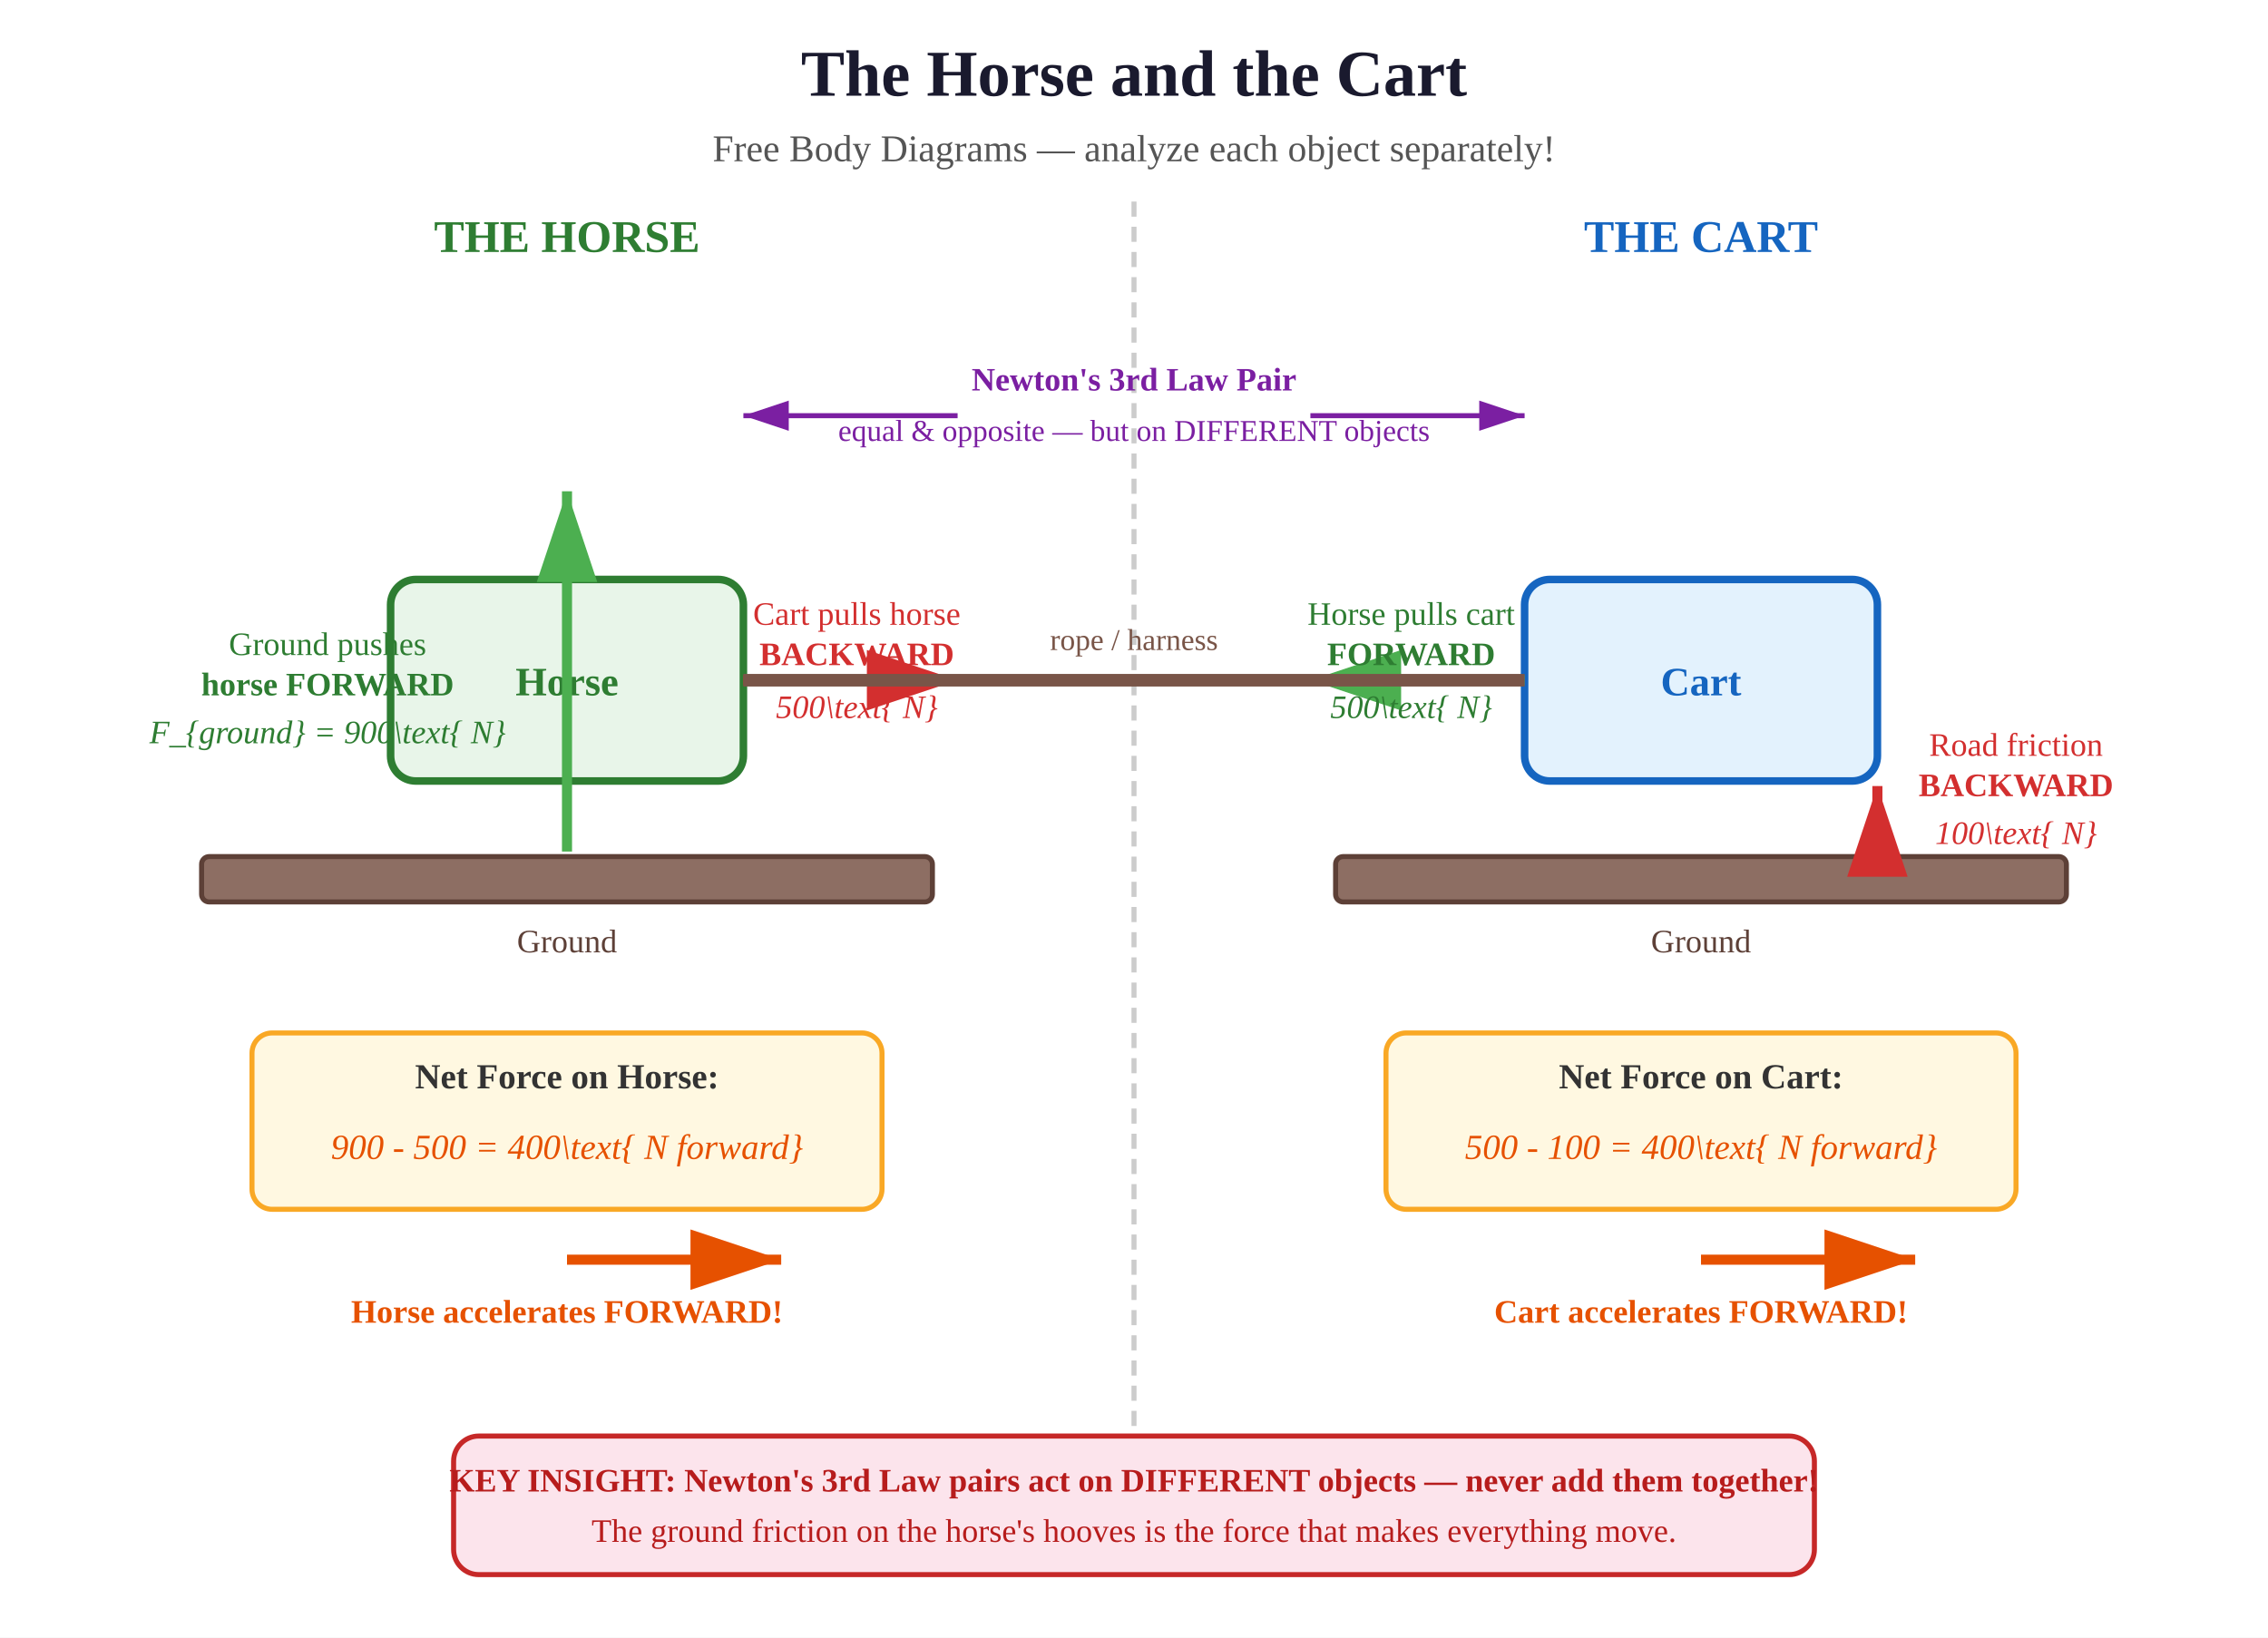
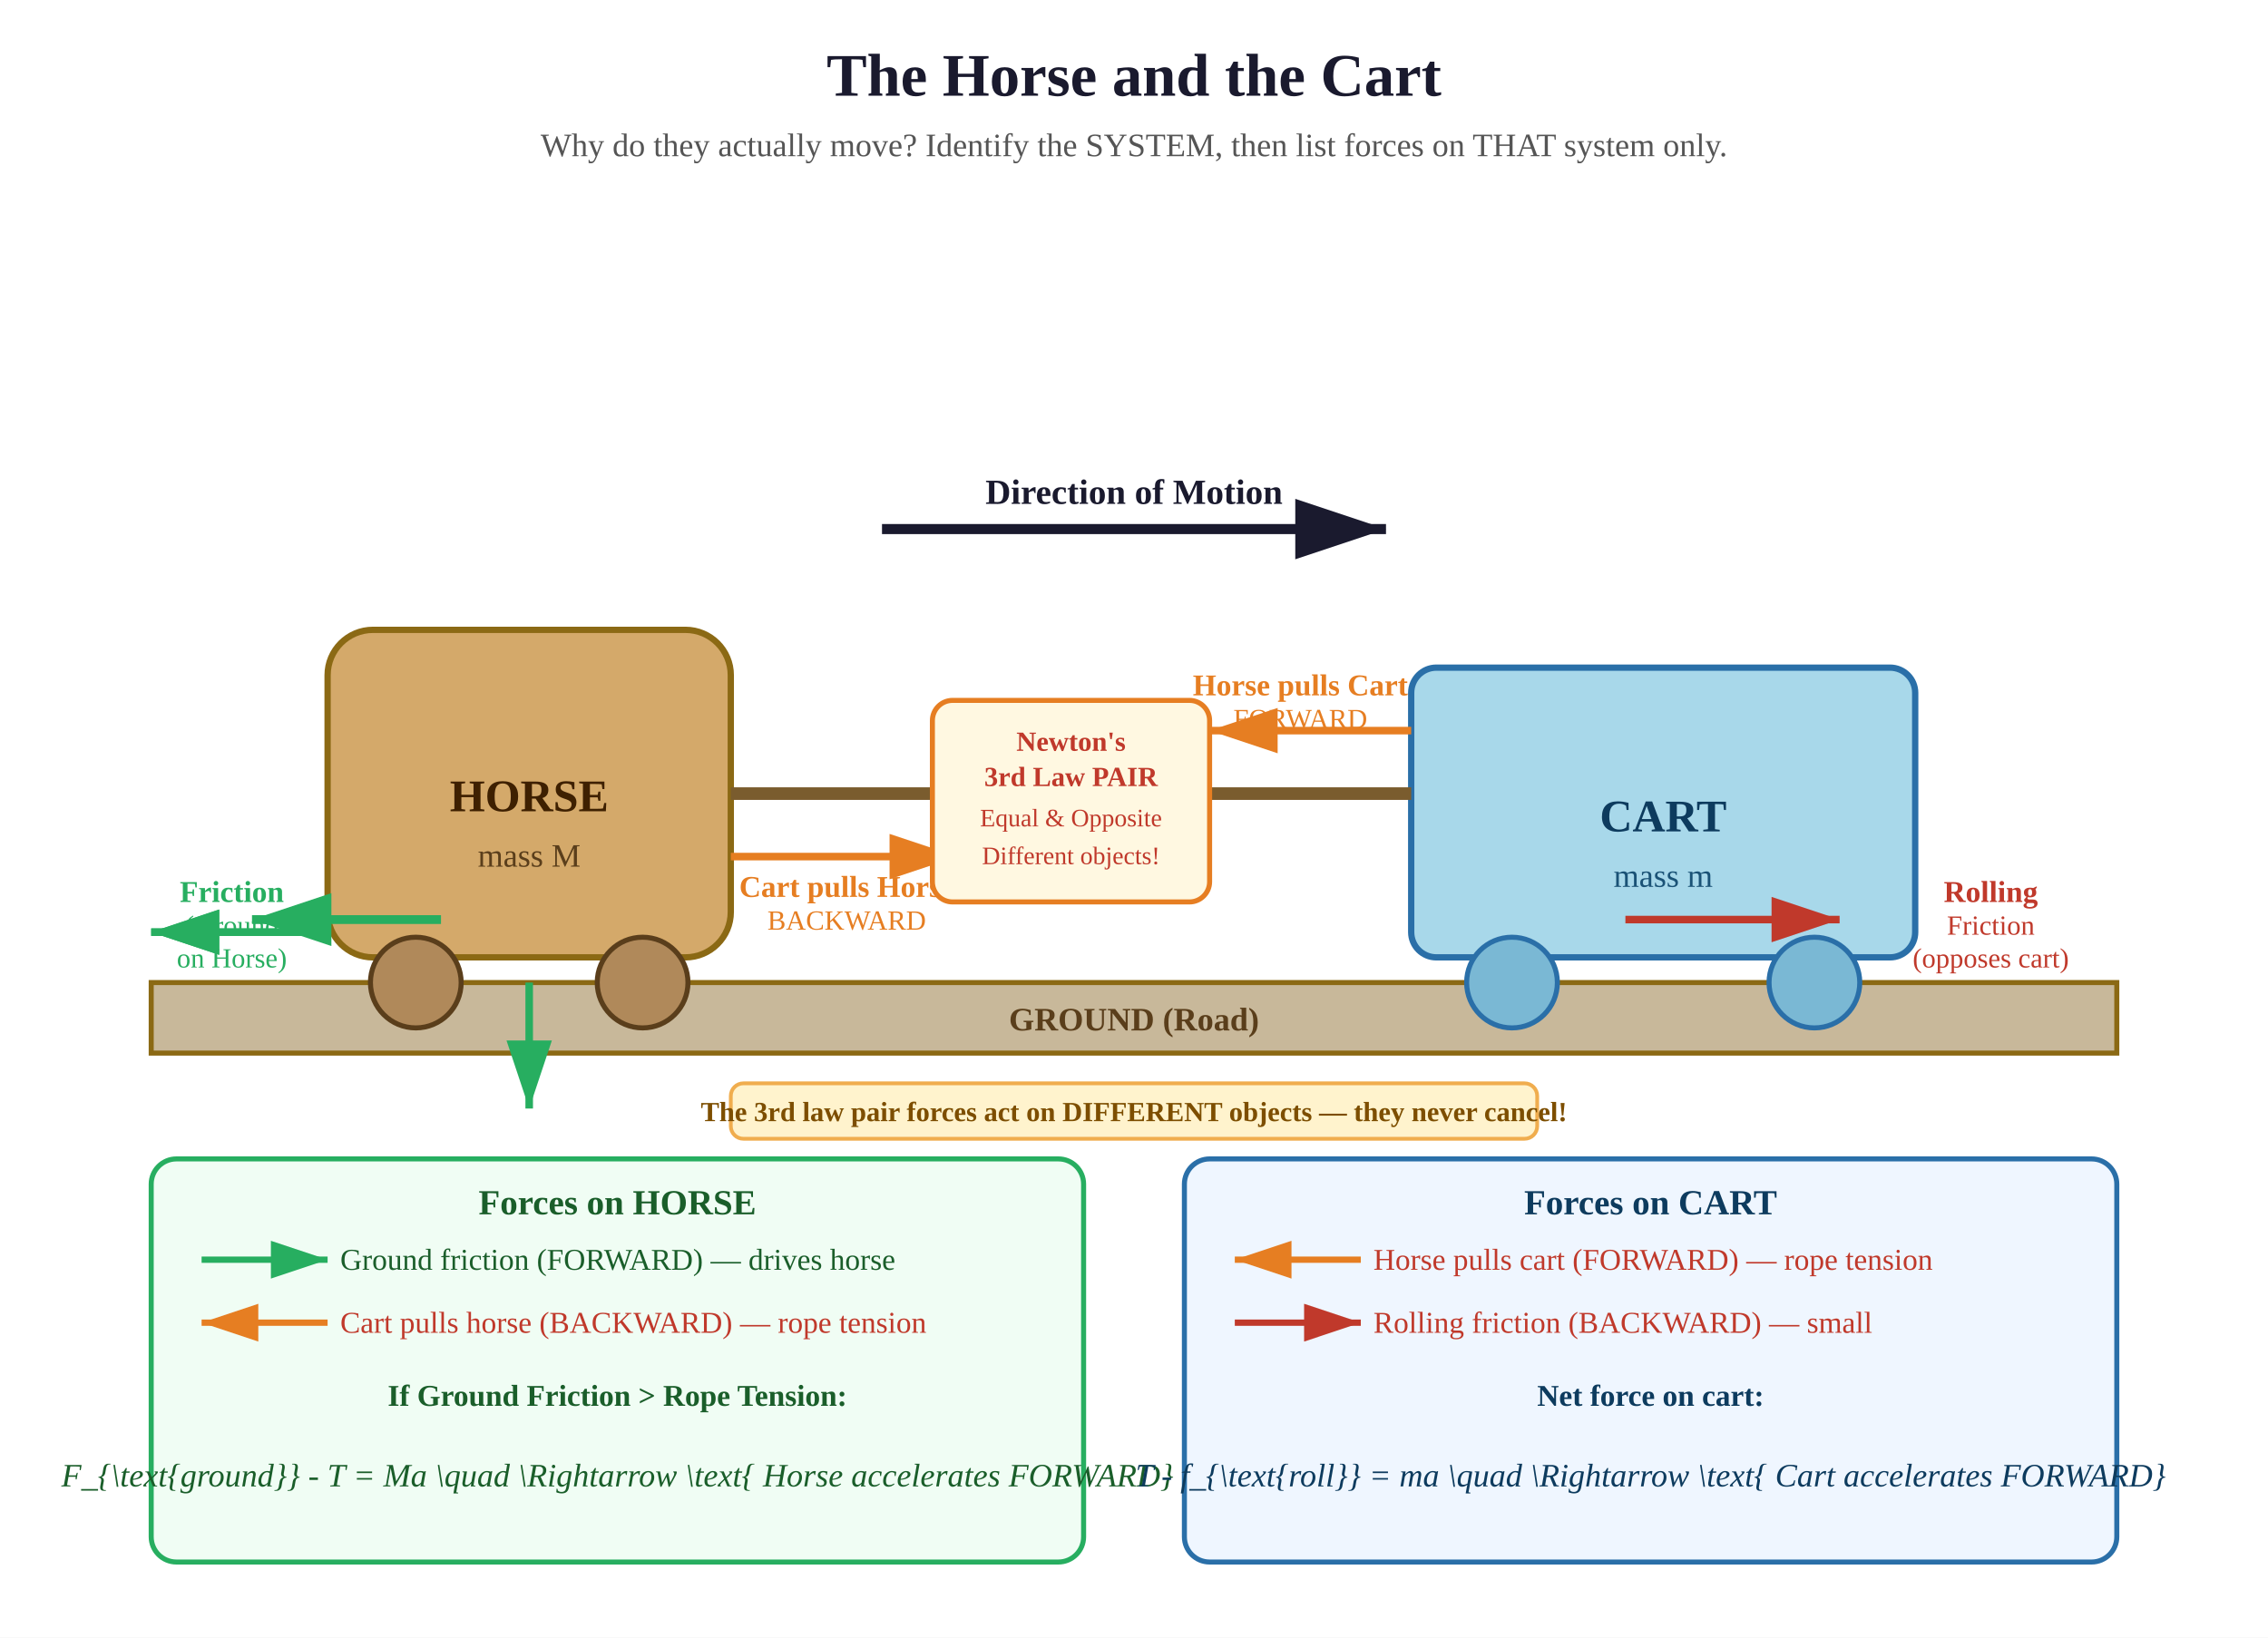
<svg xmlns="http://www.w3.org/2000/svg" width="900" height="650" viewBox="0 0 900 650">
  <rect x="0" y="0" width="900" height="650" fill="#ffffff" />
-   <text id="hc_title" x="450" y="38" font-size="26" fill="#1a1a2e" text-anchor="middle" font-weight="bold">The Horse and the Cart</text>
-   <text id="hc_subtitle" x="450" y="64" font-size="15" fill="#555" text-anchor="middle" font-weight="normal">Free Body Diagrams — analyze each object separately!</text>
-   <line id="hc_divider" x1="450" y1="80" x2="450" y2="620" stroke="#ccc" stroke-width="2" stroke-dasharray="6,4" />
-   <text id="hc_horse_label" x="225" y="100" font-size="18" fill="#2e7d32" text-anchor="middle" font-weight="bold">THE HORSE</text>
-   <text id="hc_cart_label" x="675" y="100" font-size="18" fill="#1565c0" text-anchor="middle" font-weight="bold">THE CART</text>
-   <rect id="hc_horse_body" x="155" y="230" width="140" height="80" rx="10" fill="#e8f5e9" stroke="#2e7d32" stroke-width="3" />
-   <text id="hc_horse_body_label" x="225" y="276" font-size="16" fill="#2e7d32" text-anchor="middle" font-weight="bold">Horse</text>
-   <rect id="hc_horse_ground" x="80" y="340" width="290" height="18" rx="3" fill="#8d6e63" stroke="#5d4037" stroke-width="2" />
-   <text id="hc_horse_ground_label" x="225" y="378" font-size="13" fill="#5d4037" text-anchor="middle" font-weight="normal">Ground</text>
+   <text id="hc_title" x="450" y="38" font-size="24" fill="#1a1a2e" text-anchor="middle" font-weight="bold">The Horse and the Cart</text>
+   <text id="hc_subtitle" x="450" y="62" font-size="13" fill="#555" text-anchor="middle" font-weight="normal">Why do they actually move? Identify the SYSTEM, then list forces on THAT system only.</text>
+   <rect id="hc_ground" x="60" y="390" width="780" height="28" rx="0" fill="#c8b89a" stroke="#8B6914" stroke-width="2" />
+   <text id="hc_ground_label" x="450" y="409" font-size="13" fill="#5a3e1b" text-anchor="middle" font-weight="bold">GROUND (Road)</text>
+   <line id="hc_ground_hatch1" x1="60" y1="418" x2="840" y2="418" stroke="#8B6914" stroke-width="1" stroke-dasharray="8,6" />
+   <rect id="hc_horse_body" x="130" y="250" width="160" height="130" rx="18" fill="#d4a96a" stroke="#8B6914" stroke-width="2.5" />
+   <text id="hc_horse_label" x="210" y="322" font-size="18" fill="#3e2000" text-anchor="middle" font-weight="bold">HORSE</text>
+   <text id="hc_horse_mass" x="210" y="344" font-size="13" fill="#5a3e1b" text-anchor="middle" font-weight="normal">mass M</text>
+   <circle id="hc_horse_wheel1" cx="165" cy="390" r="18" fill="#b0895a" stroke="#5a3e1b" stroke-width="2" stroke-dasharray="" />
+   <circle id="hc_horse_wheel2" cx="255" cy="390" r="18" fill="#b0895a" stroke="#5a3e1b" stroke-width="2" stroke-dasharray="" />
+   <rect id="hc_cart_body" x="560" y="265" width="200" height="115" rx="10" fill="#a8d8ea" stroke="#2a6fa8" stroke-width="2.5" />
+   <text id="hc_cart_label" x="660" y="330" font-size="18" fill="#0d3b5e" text-anchor="middle" font-weight="bold">CART</text>
+   <text id="hc_cart_mass" x="660" y="352" font-size="13" fill="#1a5276" text-anchor="middle" font-weight="normal">mass m</text>
+   <circle id="hc_cart_wheel1" cx="600" cy="390" r="18" fill="#7ab8d4" stroke="#2a6fa8" stroke-width="2" stroke-dasharray="" />
+   <circle id="hc_cart_wheel2" cx="720" cy="390" r="18" fill="#7ab8d4" stroke="#2a6fa8" stroke-width="2" stroke-dasharray="" />
+   <line id="hc_rope" x1="290" y1="315" x2="560" y2="315" stroke="#7a5c2e" stroke-width="5" stroke-dasharray="" />
+   <text id="hc_rope_label" x="425" y="305" font-size="12" fill="#5a3e1b" text-anchor="middle" font-weight="normal">rope / harness</text>
  <defs>
-     <marker id="arrowhead_hc_ground_push" markerWidth="10" markerHeight="10" refX="9" refY="3" orient="auto" markerUnits="strokeWidth">
-       <path d="M0,0 L0,6 L9,3 z" fill="#4CAF50" />
+     <marker id="arrowhead_hc_horse_on_cart" markerWidth="10" markerHeight="10" refX="9" refY="3" orient="auto" markerUnits="strokeWidth">
+       <path d="M0,0 L0,6 L9,3 z" fill="#e67e22" />
    </marker>
  </defs>
-   <line id="hc_ground_push" x1="225" y1="338" x2="225" y2="195" stroke="#4CAF50" stroke-width="4" marker-end="url(#arrowhead_hc_ground_push)" />
-   <text id="hc_ground_push_label" x="130" y="260" font-size="13" fill="#2e7d32" text-anchor="middle" font-weight="normal">Ground pushes</text>
-   <text id="hc_ground_push_label2" x="130" y="276" font-size="13" fill="#2e7d32" text-anchor="middle" font-weight="bold">horse FORWARD</text>
-   <text id="hc_ground_push_val" x="130" y="295" font-size="13" fill="#2e7d32" font-style="italic" text-anchor="middle">F_{ground} = 900\text{ N}</text>
+   <line id="hc_horse_on_cart" x1="560" y1="290" x2="480" y2="290" stroke="#e67e22" stroke-width="3" marker-end="url(#arrowhead_hc_horse_on_cart)" />
+   <text id="hc_horse_on_cart_label1" x="516" y="276" font-size="12" fill="#e67e22" text-anchor="middle" font-weight="bold">Horse pulls Cart</text>
+   <text id="hc_horse_on_cart_label2" x="516" y="289" font-size="11" fill="#e67e22" text-anchor="middle" font-weight="normal">FORWARD</text>
  <defs>
-     <marker id="arrowhead_hc_cart_pull" markerWidth="10" markerHeight="10" refX="9" refY="3" orient="auto" markerUnits="strokeWidth">
-       <path d="M0,0 L0,6 L9,3 z" fill="#D32F2F" />
+     <marker id="arrowhead_hc_cart_on_horse" markerWidth="10" markerHeight="10" refX="9" refY="3" orient="auto" markerUnits="strokeWidth">
+       <path d="M0,0 L0,6 L9,3 z" fill="#e67e22" />
    </marker>
  </defs>
-   <line id="hc_cart_pull" x1="295" y1="270" x2="380" y2="270" stroke="#D32F2F" stroke-width="4" marker-end="url(#arrowhead_hc_cart_pull)" />
-   <text id="hc_cart_pull_label" x="340" y="248" font-size="13" fill="#D32F2F" text-anchor="middle" font-weight="normal">Cart pulls horse</text>
-   <text id="hc_cart_pull_label2" x="340" y="264" font-size="13" fill="#D32F2F" text-anchor="middle" font-weight="bold">BACKWARD</text>
-   <text id="hc_cart_pull_val" x="340" y="285" font-size="13" fill="#D32F2F" font-style="italic" text-anchor="middle">500\text{ N}</text>
-   <rect id="hc_horse_net_box" x="100" y="410" width="250" height="70" rx="8" fill="#fff8e1" stroke="#f9a825" stroke-width="2" />
-   <text id="hc_horse_net_title" x="225" y="432" font-size="14" fill="#333" text-anchor="middle" font-weight="bold">Net Force on Horse:</text>
-   <text id="hc_horse_net_eq" x="225" y="460" font-size="14" fill="#e65100" font-style="italic" text-anchor="middle">900 - 500 = 400\text{ N forward}</text>
+   <line id="hc_cart_on_horse" x1="290" y1="340" x2="380" y2="340" stroke="#e67e22" stroke-width="3" marker-end="url(#arrowhead_hc_cart_on_horse)" />
+   <text id="hc_cart_on_horse_label1" x="336" y="356" font-size="12" fill="#e67e22" text-anchor="middle" font-weight="bold">Cart pulls Horse</text>
+   <text id="hc_cart_on_horse_label2" x="336" y="369" font-size="11" fill="#e67e22" text-anchor="middle" font-weight="normal">BACKWARD</text>
+   <rect id="hc_n3l_box" x="370" y="278" width="110" height="80" rx="8" fill="#fff8e1" stroke="#e67e22" stroke-width="2" />
+   <text id="hc_n3l_label1" x="425" y="298" font-size="11" fill="#c0392b" text-anchor="middle" font-weight="bold">Newton's</text>
+   <text id="hc_n3l_label2" x="425" y="312" font-size="11" fill="#c0392b" text-anchor="middle" font-weight="bold">3rd Law PAIR</text>
+   <text id="hc_n3l_label3" x="425" y="328" font-size="10" fill="#c0392b" text-anchor="middle" font-weight="normal">Equal &amp; Opposite</text>
+   <text id="hc_n3l_label4" x="425" y="343" font-size="10" fill="#c0392b" text-anchor="middle" font-weight="normal">Different objects!</text>
  <defs>
-     <marker id="arrowhead_hc_horse_accel" markerWidth="10" markerHeight="10" refX="9" refY="3" orient="auto" markerUnits="strokeWidth">
-       <path d="M0,0 L0,6 L9,3 z" fill="#e65100" />
+     <marker id="arrowhead_hc_ground_on_horse" markerWidth="10" markerHeight="10" refX="9" refY="3" orient="auto" markerUnits="strokeWidth">
+       <path d="M0,0 L0,6 L9,3 z" fill="#27ae60" />
    </marker>
  </defs>
-   <line id="hc_horse_accel" x1="225" y1="500" x2="310" y2="500" stroke="#e65100" stroke-width="4" marker-end="url(#arrowhead_hc_horse_accel)" />
-   <text id="hc_horse_accel_label" x="225" y="525" font-size="13" fill="#e65100" text-anchor="middle" font-weight="bold">Horse accelerates FORWARD!</text>
-   <rect id="hc_cart_body" x="605" y="230" width="140" height="80" rx="10" fill="#e3f2fd" stroke="#1565c0" stroke-width="3" />
-   <text id="hc_cart_body_label" x="675" y="276" font-size="16" fill="#1565c0" text-anchor="middle" font-weight="bold">Cart</text>
-   <rect id="hc_cart_ground" x="530" y="340" width="290" height="18" rx="3" fill="#8d6e63" stroke="#5d4037" stroke-width="2" />
-   <text id="hc_cart_ground_label" x="675" y="378" font-size="13" fill="#5d4037" text-anchor="middle" font-weight="normal">Ground</text>
+   <line id="hc_ground_on_horse" x1="210" y1="390" x2="210" y2="440" stroke="#27ae60" stroke-width="3" marker-end="url(#arrowhead_hc_ground_on_horse)" />
  <defs>
-     <marker id="arrowhead_hc_horse_pull" markerWidth="10" markerHeight="10" refX="9" refY="3" orient="auto" markerUnits="strokeWidth">
-       <path d="M0,0 L0,6 L9,3 z" fill="#4CAF50" />
+     <marker id="arrowhead_hc_friction_horse_fwd" markerWidth="10" markerHeight="10" refX="9" refY="3" orient="auto" markerUnits="strokeWidth">
+       <path d="M0,0 L0,6 L9,3 z" fill="#27ae60" />
    </marker>
  </defs>
-   <line id="hc_horse_pull" x1="605" y1="270" x2="520" y2="270" stroke="#4CAF50" stroke-width="4" marker-end="url(#arrowhead_hc_horse_pull)" />
-   <text id="hc_horse_pull_label" x="560" y="248" font-size="13" fill="#2e7d32" text-anchor="middle" font-weight="normal">Horse pulls cart</text>
-   <text id="hc_horse_pull_label2" x="560" y="264" font-size="13" fill="#2e7d32" text-anchor="middle" font-weight="bold">FORWARD</text>
-   <text id="hc_horse_pull_val" x="560" y="285" font-size="13" fill="#2e7d32" font-style="italic" text-anchor="middle">500\text{ N}</text>
+   <line id="hc_friction_horse_fwd" x1="130" y1="370" x2="60" y2="370" stroke="#27ae60" stroke-width="3" marker-end="url(#arrowhead_hc_friction_horse_fwd)" />
+   <text id="hc_friction_horse_label" x="92" y="358" font-size="12" fill="#27ae60" text-anchor="middle" font-weight="bold">Friction</text>
+   <text id="hc_friction_horse_label2" x="92" y="371" font-size="11" fill="#27ae60" text-anchor="middle" font-weight="normal">(Ground</text>
+   <text id="hc_friction_horse_label3" x="92" y="384" font-size="11" fill="#27ae60" text-anchor="middle" font-weight="normal">on Horse)</text>
  <defs>
-     <marker id="arrowhead_hc_road_friction" markerWidth="10" markerHeight="10" refX="9" refY="3" orient="auto" markerUnits="strokeWidth">
-       <path d="M0,0 L0,6 L9,3 z" fill="#D32F2F" />
+     <marker id="arrowhead_hc_friction_horse_fwd2" markerWidth="10" markerHeight="10" refX="9" refY="3" orient="auto" markerUnits="strokeWidth">
+       <path d="M0,0 L0,6 L9,3 z" fill="#27ae60" />
    </marker>
  </defs>
-   <line id="hc_road_friction" x1="745" y1="338" x2="745" y2="312" stroke="#D32F2F" stroke-width="4" marker-end="url(#arrowhead_hc_road_friction)" />
-   <text id="hc_road_friction_label" x="800" y="300" font-size="13" fill="#D32F2F" text-anchor="middle" font-weight="normal">Road friction</text>
-   <text id="hc_road_friction_label2" x="800" y="316" font-size="13" fill="#D32F2F" text-anchor="middle" font-weight="bold">BACKWARD</text>
-   <text id="hc_road_friction_val" x="800" y="335" font-size="13" fill="#D32F2F" font-style="italic" text-anchor="middle">100\text{ N}</text>
-   <rect id="hc_cart_net_box" x="550" y="410" width="250" height="70" rx="8" fill="#fff8e1" stroke="#f9a825" stroke-width="2" />
-   <text id="hc_cart_net_title" x="675" y="432" font-size="14" fill="#333" text-anchor="middle" font-weight="bold">Net Force on Cart:</text>
-   <text id="hc_cart_net_eq" x="675" y="460" font-size="14" fill="#e65100" font-style="italic" text-anchor="middle">500 - 100 = 400\text{ N forward}</text>
+   <line id="hc_friction_horse_fwd2" x1="130" y1="370" x2="60" y2="370" stroke="#27ae60" stroke-width="3" marker-end="url(#arrowhead_hc_friction_horse_fwd2)" />
  <defs>
-     <marker id="arrowhead_hc_cart_accel" markerWidth="10" markerHeight="10" refX="9" refY="3" orient="auto" markerUnits="strokeWidth">
-       <path d="M0,0 L0,6 L9,3 z" fill="#e65100" />
+     <marker id="arrowhead_hc_ground_friction_horse" markerWidth="10" markerHeight="10" refX="9" refY="3" orient="auto" markerUnits="strokeWidth">
+       <path d="M0,0 L0,6 L9,3 z" fill="#27ae60" />
    </marker>
  </defs>
-   <line id="hc_cart_accel" x1="675" y1="500" x2="760" y2="500" stroke="#e65100" stroke-width="4" marker-end="url(#arrowhead_hc_cart_accel)" />
-   <text id="hc_cart_accel_label" x="675" y="525" font-size="13" fill="#e65100" text-anchor="middle" font-weight="bold">Cart accelerates FORWARD!</text>
-   <rect id="hc_key_box" x="180" y="570" width="540" height="55" rx="10" fill="#fce4ec" stroke="#c62828" stroke-width="2" />
-   <text id="hc_key_text1" x="450" y="592" font-size="13" fill="#b71c1c" text-anchor="middle" font-weight="bold">KEY INSIGHT: Newton's 3rd Law pairs act on DIFFERENT objects — never add them together!</text>
-   <text id="hc_key_text2" x="450" y="612" font-size="13" fill="#b71c1c" text-anchor="middle" font-weight="normal">The ground friction on the horse's hooves is the force that makes everything move.</text>
-   <text id="hc_n3_label" x="450" y="155" font-size="13" fill="#7b1fa2" text-anchor="middle" font-weight="bold">Newton's 3rd Law Pair</text>
+   <line id="hc_ground_friction_horse" x1="175" y1="365" x2="100" y2="365" stroke="#27ae60" stroke-width="3.5" marker-end="url(#arrowhead_hc_ground_friction_horse)" />
  <defs>
-     <marker id="arrowhead_hc_n3_arrow1" markerWidth="10" markerHeight="10" refX="9" refY="3" orient="auto" markerUnits="strokeWidth">
-       <path d="M0,0 L0,6 L9,3 z" fill="#7b1fa2" />
+     <marker id="arrowhead_hc_ground_friction_cart" markerWidth="10" markerHeight="10" refX="9" refY="3" orient="auto" markerUnits="strokeWidth">
+       <path d="M0,0 L0,6 L9,3 z" fill="#c0392b" />
    </marker>
  </defs>
-   <line id="hc_n3_arrow1" x1="380" y1="165" x2="295" y2="165" stroke="#7b1fa2" stroke-width="2" marker-end="url(#arrowhead_hc_n3_arrow1)" />
+   <line id="hc_ground_friction_cart" x1="645" y1="365" x2="730" y2="365" stroke="#c0392b" stroke-width="3" marker-end="url(#arrowhead_hc_ground_friction_cart)" />
+   <text id="hc_friction_cart_label" x="790" y="358" font-size="12" fill="#c0392b" text-anchor="middle" font-weight="bold">Rolling</text>
+   <text id="hc_friction_cart_label2" x="790" y="371" font-size="11" fill="#c0392b" text-anchor="middle" font-weight="normal">Friction</text>
+   <text id="hc_friction_cart_label3" x="790" y="384" font-size="11" fill="#c0392b" text-anchor="middle" font-weight="normal">(opposes cart)</text>
  <defs>
-     <marker id="arrowhead_hc_n3_arrow2" markerWidth="10" markerHeight="10" refX="9" refY="3" orient="auto" markerUnits="strokeWidth">
-       <path d="M0,0 L0,6 L9,3 z" fill="#7b1fa2" />
+     <marker id="arrowhead_hc_motion_arrow" markerWidth="10" markerHeight="10" refX="9" refY="3" orient="auto" markerUnits="strokeWidth">
+       <path d="M0,0 L0,6 L9,3 z" fill="#1a1a2e" />
    </marker>
  </defs>
-   <line id="hc_n3_arrow2" x1="520" y1="165" x2="605" y2="165" stroke="#7b1fa2" stroke-width="2" marker-end="url(#arrowhead_hc_n3_arrow2)" />
-   <text id="hc_n3_equal" x="450" y="175" font-size="12" fill="#7b1fa2" text-anchor="middle" font-weight="normal">equal &amp; opposite — but on DIFFERENT objects</text>
-   <line id="hc_rope" x1="295" y1="270" x2="605" y2="270" stroke="#795548" stroke-width="5" stroke-dasharray="" />
-   <text id="hc_rope_label" x="450" y="258" font-size="12" fill="#795548" text-anchor="middle" font-weight="normal">rope / harness</text>
+   <line id="hc_motion_arrow" x1="350" y1="210" x2="550" y2="210" stroke="#1a1a2e" stroke-width="4" marker-end="url(#arrowhead_hc_motion_arrow)" />
+   <text id="hc_motion_label" x="450" y="200" font-size="14" fill="#1a1a2e" text-anchor="middle" font-weight="bold">Direction of Motion</text>
+   <rect id="hc_key_box_horse" x="60" y="460" width="370" height="160" rx="10" fill="#f0fdf4" stroke="#27ae60" stroke-width="2" />
+   <text id="hc_key_horse_title" x="245" y="482" font-size="14" fill="#1a5e2a" text-anchor="middle" font-weight="bold">Forces on HORSE</text>
+   <defs>
+     <marker id="arrowhead_hc_key_h1" markerWidth="10" markerHeight="10" refX="9" refY="3" orient="auto" markerUnits="strokeWidth">
+       <path d="M0,0 L0,6 L9,3 z" fill="#27ae60" />
+     </marker>
+   </defs>
+   <line id="hc_key_h1" x1="80" y1="500" x2="130" y2="500" stroke="#27ae60" stroke-width="2.5" marker-end="url(#arrowhead_hc_key_h1)" />
+   <text id="hc_key_h1_label" x="135" y="504" font-size="12" fill="#1a5e2a" text-anchor="start" font-weight="normal">Ground friction (FORWARD) — drives horse</text>
+   <defs>
+     <marker id="arrowhead_hc_key_h2" markerWidth="10" markerHeight="10" refX="9" refY="3" orient="auto" markerUnits="strokeWidth">
+       <path d="M0,0 L0,6 L9,3 z" fill="#e67e22" />
+     </marker>
+   </defs>
+   <line id="hc_key_h2" x1="130" y1="525" x2="80" y2="525" stroke="#e67e22" stroke-width="2.5" marker-end="url(#arrowhead_hc_key_h2)" />
+   <text id="hc_key_h2_label" x="135" y="529" font-size="12" fill="#c0392b" text-anchor="start" font-weight="normal">Cart pulls horse (BACKWARD) — rope tension</text>
+   <text id="hc_key_h3" x="245" y="558" font-size="12" fill="#1a5e2a" text-anchor="middle" font-weight="bold">If Ground Friction &gt; Rope Tension:</text>
+   <text id="hc_key_h4" x="245" y="590" font-size="13" fill="#1a5e2a" font-style="italic" text-anchor="middle">F_{\text{ground}} - T = Ma \quad \Rightarrow \text{ Horse accelerates FORWARD}</text>
+   <rect id="hc_key_box_cart" x="470" y="460" width="370" height="160" rx="10" fill="#eff6ff" stroke="#2a6fa8" stroke-width="2" />
+   <text id="hc_key_cart_title" x="655" y="482" font-size="14" fill="#0d3b5e" text-anchor="middle" font-weight="bold">Forces on CART</text>
+   <defs>
+     <marker id="arrowhead_hc_key_c1" markerWidth="10" markerHeight="10" refX="9" refY="3" orient="auto" markerUnits="strokeWidth">
+       <path d="M0,0 L0,6 L9,3 z" fill="#e67e22" />
+     </marker>
+   </defs>
+   <line id="hc_key_c1" x1="540" y1="500" x2="490" y2="500" stroke="#e67e22" stroke-width="2.5" marker-end="url(#arrowhead_hc_key_c1)" />
+   <text id="hc_key_c1_label" x="545" y="504" font-size="12" fill="#c0392b" text-anchor="start" font-weight="normal">Horse pulls cart (FORWARD) — rope tension</text>
+   <defs>
+     <marker id="arrowhead_hc_key_c2" markerWidth="10" markerHeight="10" refX="9" refY="3" orient="auto" markerUnits="strokeWidth">
+       <path d="M0,0 L0,6 L9,3 z" fill="#c0392b" />
+     </marker>
+   </defs>
+   <line id="hc_key_c2" x1="490" y1="525" x2="540" y2="525" stroke="#c0392b" stroke-width="2.5" marker-end="url(#arrowhead_hc_key_c2)" />
+   <text id="hc_key_c2_label" x="545" y="529" font-size="12" fill="#c0392b" text-anchor="start" font-weight="normal">Rolling friction (BACKWARD) — small</text>
+   <text id="hc_key_c3" x="655" y="558" font-size="12" fill="#0d3b5e" text-anchor="middle" font-weight="bold">Net force on cart:</text>
+   <text id="hc_key_c4" x="655" y="590" font-size="13" fill="#0d3b5e" font-style="italic" text-anchor="middle">T - f_{\text{roll}} = ma \quad \Rightarrow \text{ Cart accelerates FORWARD}</text>
+   <rect id="hc_mistake_box" x="290" y="430" width="320" height="22" rx="5" fill="#fff3cd" stroke="#f0ad4e" stroke-width="1.5" />
+   <text id="hc_mistake_label" x="450" y="445" font-size="11" fill="#7d4e00" text-anchor="middle" font-weight="bold">The 3rd law pair forces act on DIFFERENT objects — they never cancel!</text>
</svg>
